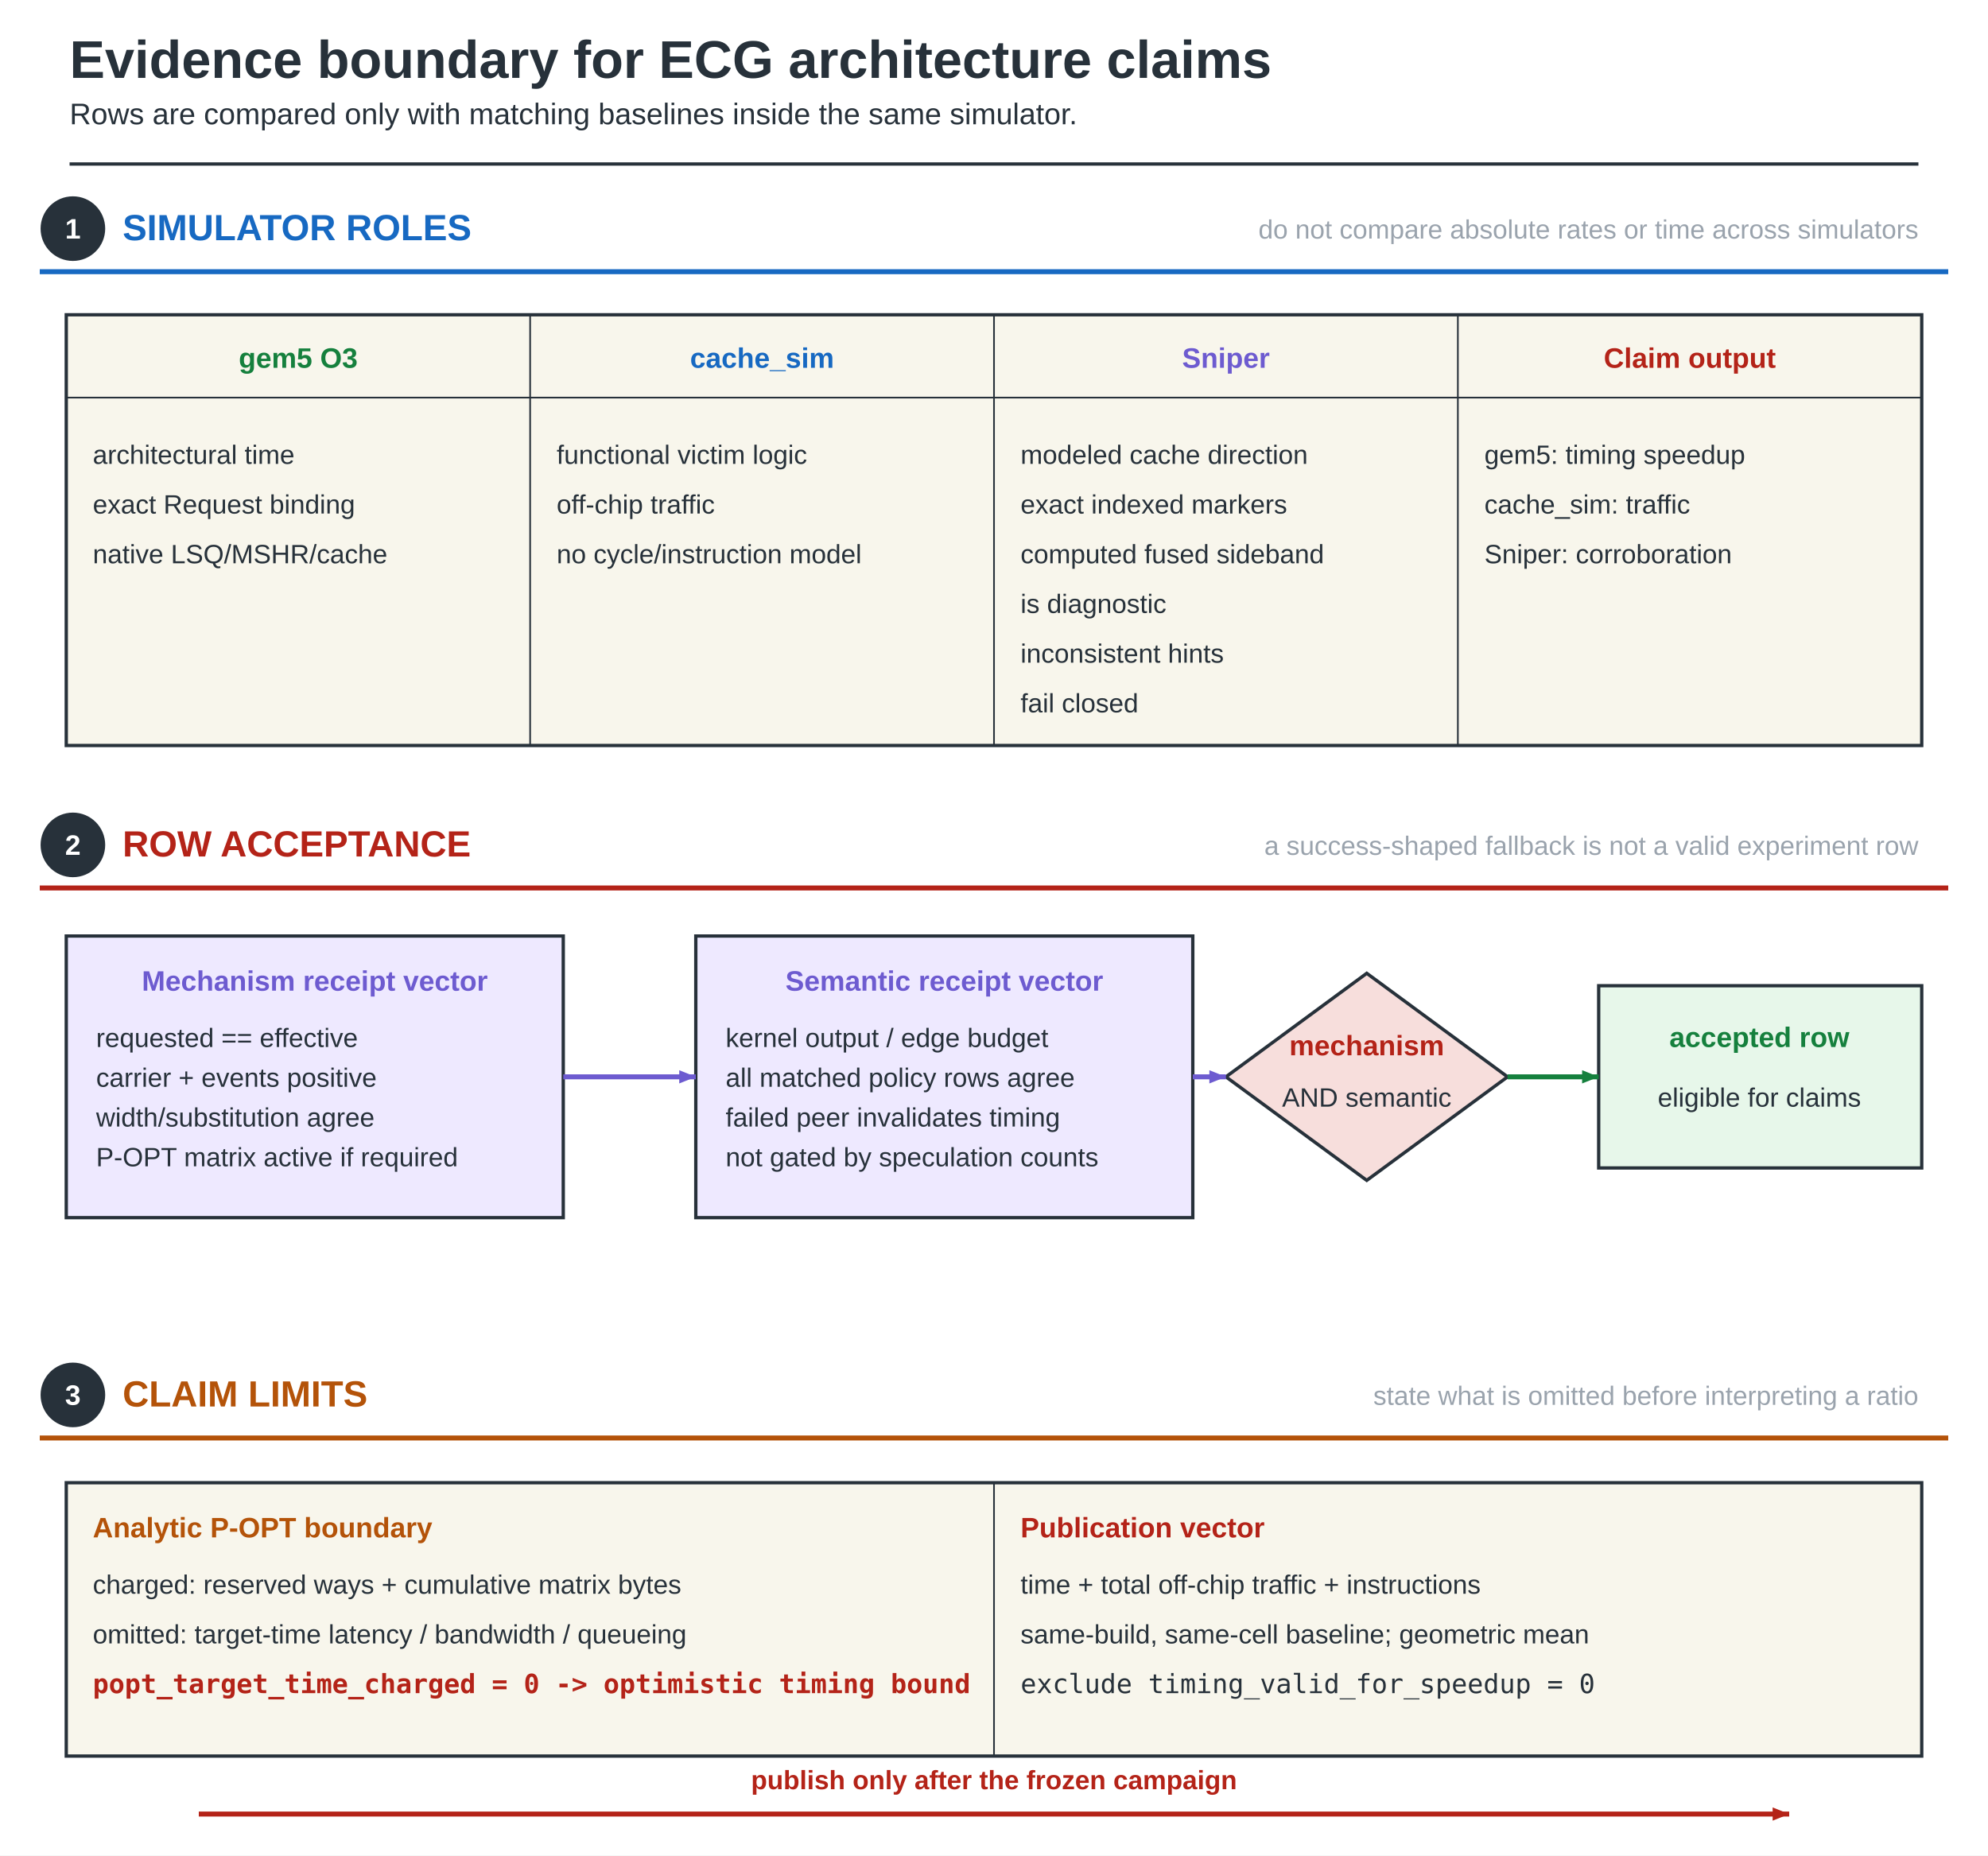
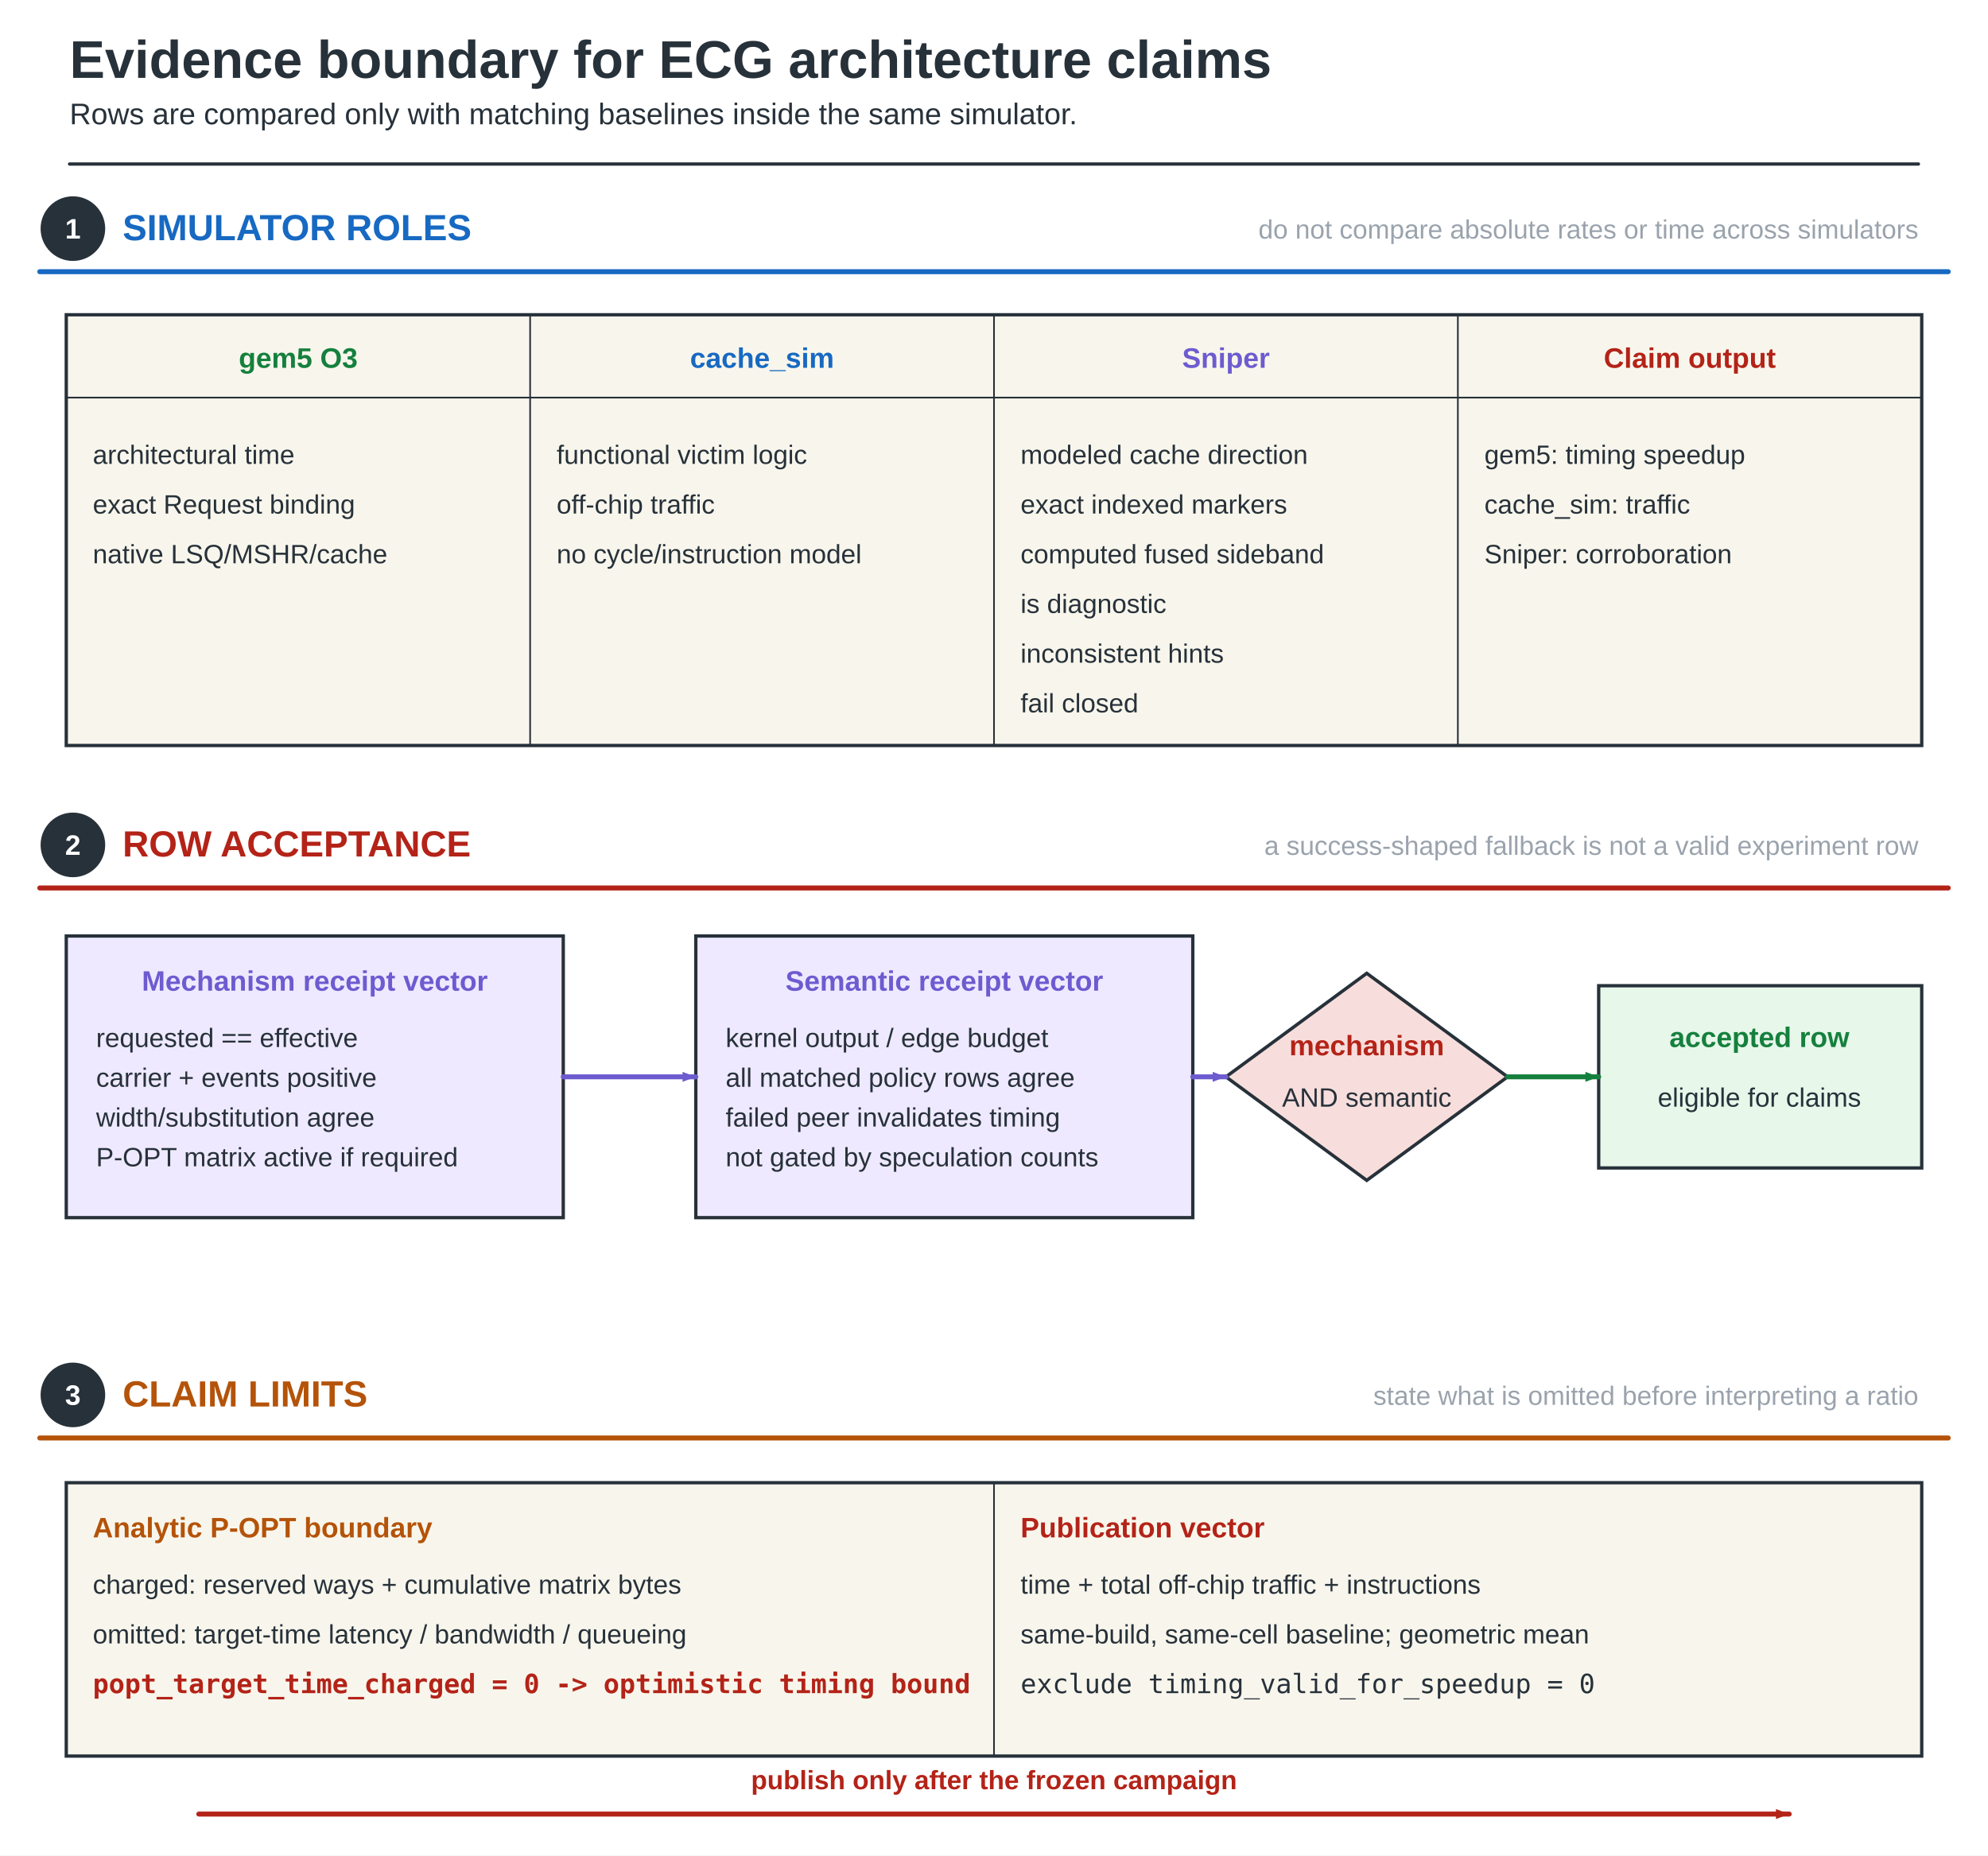
<svg xmlns="http://www.w3.org/2000/svg" width="1200" height="1120" viewBox="0 0 1200 1120" role="img" aria-labelledby="title desc" fill="#27313A" data-figure-schema="ecg-public/v1">
  <defs>
-     <marker id="arrow-blue" viewBox="0 0 10 8" markerWidth="10" markerHeight="8" refX="10" refY="4" orient="auto" markerUnits="userSpaceOnUse">
-       <path d="M0 0 L10 4 L0 8 Z" fill="#1769C2" />
+     <marker id="arrow-blue" viewBox="0 0 8 6" markerWidth="8" markerHeight="6" refX="8" refY="3" orient="auto" markerUnits="userSpaceOnUse">
+       <path d="M0 0 L8 3 L0 6 Z" fill="#1769C2" />
    </marker>
-     <marker id="arrow-green" viewBox="0 0 10 8" markerWidth="10" markerHeight="8" refX="10" refY="4" orient="auto" markerUnits="userSpaceOnUse">
-       <path d="M0 0 L10 4 L0 8 Z" fill="#15803D" />
+     <marker id="arrow-green" viewBox="0 0 8 6" markerWidth="8" markerHeight="6" refX="8" refY="3" orient="auto" markerUnits="userSpaceOnUse">
+       <path d="M0 0 L8 3 L0 6 Z" fill="#15803D" />
    </marker>
-     <marker id="arrow-amber" viewBox="0 0 10 8" markerWidth="10" markerHeight="8" refX="10" refY="4" orient="auto" markerUnits="userSpaceOnUse">
-       <path d="M0 0 L10 4 L0 8 Z" fill="#B45309" />
+     <marker id="arrow-amber" viewBox="0 0 8 6" markerWidth="8" markerHeight="6" refX="8" refY="3" orient="auto" markerUnits="userSpaceOnUse">
+       <path d="M0 0 L8 3 L0 6 Z" fill="#B45309" />
    </marker>
-     <marker id="arrow-red" viewBox="0 0 10 8" markerWidth="10" markerHeight="8" refX="10" refY="4" orient="auto" markerUnits="userSpaceOnUse">
-       <path d="M0 0 L10 4 L0 8 Z" fill="#B42318" />
+     <marker id="arrow-red" viewBox="0 0 8 6" markerWidth="8" markerHeight="6" refX="8" refY="3" orient="auto" markerUnits="userSpaceOnUse">
+       <path d="M0 0 L8 3 L0 6 Z" fill="#B42318" />
    </marker>
-     <marker id="arrow-purple" viewBox="0 0 10 8" markerWidth="10" markerHeight="8" refX="10" refY="4" orient="auto" markerUnits="userSpaceOnUse">
-       <path d="M0 0 L10 4 L0 8 Z" fill="#6D5BD0" />
+     <marker id="arrow-purple" viewBox="0 0 8 6" markerWidth="8" markerHeight="6" refX="8" refY="3" orient="auto" markerUnits="userSpaceOnUse">
+       <path d="M0 0 L8 3 L0 6 Z" fill="#6D5BD0" />
    </marker>
-     <marker id="arrow-gray" viewBox="0 0 10 8" markerWidth="10" markerHeight="8" refX="10" refY="4" orient="auto" markerUnits="userSpaceOnUse">
-       <path d="M0 0 L10 4 L0 8 Z" fill="#9AA3AD" />
+     <marker id="arrow-gray" viewBox="0 0 8 6" markerWidth="8" markerHeight="6" refX="8" refY="3" orient="auto" markerUnits="userSpaceOnUse">
+       <path d="M0 0 L8 3 L0 6 Z" fill="#9AA3AD" />
    </marker>
-     <marker id="arrow-ink" viewBox="0 0 10 8" markerWidth="10" markerHeight="8" refX="10" refY="4" orient="auto" markerUnits="userSpaceOnUse">
-       <path d="M0 0 L10 4 L0 8 Z" fill="#27313A" />
+     <marker id="arrow-ink" viewBox="0 0 8 6" markerWidth="8" markerHeight="6" refX="8" refY="3" orient="auto" markerUnits="userSpaceOnUse">
+       <path d="M0 0 L8 3 L0 6 Z" fill="#27313A" />
    </marker>
    <style>
      :root { color-scheme: light dark; }
      @media (prefers-color-scheme: dark) {
        [fill="#FFFFFF"]{fill:#1E2327}[stroke="#FFFFFF"]{stroke:#1E2327}
        [fill="#F8F6EC"]{fill:#252A2E}[stroke="#F8F6EC"]{stroke:#252A2E}
        [fill="#EDF5FF"]{fill:#273846}[stroke="#EDF5FF"]{stroke:#273846}
        [fill="#E7F7EA"]{fill:#24382A}[stroke="#E7F7EA"]{stroke:#24382A}
        [fill="#FFF0D8"]{fill:#3B3122}[stroke="#FFF0D8"]{stroke:#3B3122}
        [fill="#F7DEDC"]{fill:#3D292A}[stroke="#F7DEDC"]{stroke:#3D292A}
        [fill="#EEE9FF"]{fill:#302C3C}[stroke="#EEE9FF"]{stroke:#302C3C}
        [fill="#27313A"]{fill:#ECE7DD}[stroke="#27313A"]{stroke:#ECE7DD}
        [fill="#9AA3AD"]{fill:#747D86}[stroke="#9AA3AD"]{stroke:#747D86}
        [fill="#1769C2"]{fill:#63A8FF}[stroke="#1769C2"]{stroke:#63A8FF}
        [fill="#15803D"]{fill:#63D68B}[stroke="#15803D"]{stroke:#63D68B}
        [fill="#B45309"]{fill:#F0B35A}[stroke="#B45309"]{stroke:#F0B35A}
        [fill="#6D5BD0"]{fill:#A79BF0}[stroke="#6D5BD0"]{stroke:#A79BF0}
        [fill="#B42318"]{fill:#F09B95}[stroke="#B42318"]{stroke:#F09B95}
      }
      .sans{font-family:Arial,Helvetica,sans-serif}
      .mono{font-family:"SFMono-Regular",Consolas,monospace}
      .title{font-size:32px;font-weight:700}
      .subtitle{font-size:18px}
      .heading{font-size:22px;font-weight:700}
      .label{font-size:17px;font-weight:700}
      .body{font-size:16px}
</style>
  </defs>
  <rect x="0" y="0" width="1200" height="1120" fill="#FFFFFF" />
  <text x="42" y="47" text-anchor="start" class="sans title" fill="#27313A" font-weight="700">Evidence boundary for ECG architecture claims</text>
  <text x="42" y="75" text-anchor="start" class="sans subtitle" fill="#27313A">Rows are compared only with matching baselines inside the same simulator.</text>
-   <line x1="42" y1="99" x2="1158" y2="99" stroke="#27313A" stroke-width="2" />
+   <line x1="42" y1="99" x2="1158" y2="99" stroke="#27313A" stroke-width="2" stroke-linecap="round" vector-effect="non-scaling-stroke" />
  <circle cx="44" cy="138" r="19" fill="#27313A" stroke="#27313A" stroke-width="1" />
  <text x="44" y="144" text-anchor="middle" class="sans label" fill="#FFFFFF" font-weight="700">1</text>
  <text x="74" y="145" text-anchor="start" class="sans heading" fill="#1769C2" font-weight="700">SIMULATOR ROLES</text>
  <text x="1158" y="144" text-anchor="end" class="sans body" fill="#9AA3AD">do not compare absolute rates or time across simulators</text>
-   <line x1="24" y1="164" x2="1176" y2="164" stroke="#1769C2" stroke-width="3" />
-   <rect x="40" y="190" width="1120" height="260" rx="0" fill="#F8F6EC" stroke="#27313A" stroke-width="2" />
-   <line x1="320" y1="190" x2="320" y2="450" stroke="#27313A" stroke-width="1" />
-   <line x1="600" y1="190" x2="600" y2="450" stroke="#27313A" stroke-width="1" />
-   <line x1="880" y1="190" x2="880" y2="450" stroke="#27313A" stroke-width="1" />
-   <line x1="40" y1="240" x2="1160" y2="240" stroke="#27313A" stroke-width="1" />
+   <line x1="24" y1="164" x2="1176" y2="164" stroke="#1769C2" stroke-width="3" stroke-linecap="round" vector-effect="non-scaling-stroke" />
+   <rect x="40" y="190" width="1120" height="260" rx="0" fill="#F8F6EC" stroke="#27313A" stroke-width="2" data-shape="rect" data-x="40" data-y="190" data-width="1120" data-height="260" />
+   <line x1="320" y1="190" x2="320" y2="450" stroke="#27313A" stroke-width="1" stroke-linecap="round" vector-effect="non-scaling-stroke" />
+   <line x1="600" y1="190" x2="600" y2="450" stroke="#27313A" stroke-width="1" stroke-linecap="round" vector-effect="non-scaling-stroke" />
+   <line x1="880" y1="190" x2="880" y2="450" stroke="#27313A" stroke-width="1" stroke-linecap="round" vector-effect="non-scaling-stroke" />
+   <line x1="40" y1="240" x2="1160" y2="240" stroke="#27313A" stroke-width="1" stroke-linecap="round" vector-effect="non-scaling-stroke" />
  <text x="180" y="222" text-anchor="middle" class="sans label" fill="#15803D" font-weight="700">gem5 O3</text>
  <text x="460" y="222" text-anchor="middle" class="sans label" fill="#1769C2" font-weight="700">cache_sim</text>
  <text x="740" y="222" text-anchor="middle" class="sans label" fill="#6D5BD0" font-weight="700">Sniper</text>
  <text x="1020" y="222" text-anchor="middle" class="sans label" fill="#B42318" font-weight="700">Claim output</text>
  <text x="56" y="280" text-anchor="start" class="sans body" fill="#27313A">architectural time</text>
  <text x="56" y="310" text-anchor="start" class="sans body" fill="#27313A">exact Request binding</text>
  <text x="56" y="340" text-anchor="start" class="sans body" fill="#27313A">native LSQ/MSHR/cache</text>
  <text x="336" y="280" text-anchor="start" class="sans body" fill="#27313A">functional victim logic</text>
  <text x="336" y="310" text-anchor="start" class="sans body" fill="#27313A">off-chip traffic</text>
  <text x="336" y="340" text-anchor="start" class="sans body" fill="#27313A">no cycle/instruction model</text>
  <text x="616" y="280" text-anchor="start" class="sans body" fill="#27313A">modeled cache direction</text>
  <text x="616" y="310" text-anchor="start" class="sans body" fill="#27313A">exact indexed markers</text>
  <text x="616" y="340" text-anchor="start" class="sans body" fill="#27313A">computed fused sideband</text>
  <text x="616" y="370" text-anchor="start" class="sans body" fill="#27313A">is diagnostic</text>
  <text x="616" y="400" text-anchor="start" class="sans body" fill="#27313A">inconsistent hints</text>
  <text x="616" y="430" text-anchor="start" class="sans body" fill="#27313A">fail closed</text>
  <text x="896" y="280" text-anchor="start" class="sans body" fill="#27313A">gem5: timing speedup</text>
  <text x="896" y="310" text-anchor="start" class="sans body" fill="#27313A">cache_sim: traffic</text>
  <text x="896" y="340" text-anchor="start" class="sans body" fill="#27313A">Sniper: corroboration</text>
  <circle cx="44" cy="510" r="19" fill="#27313A" stroke="#27313A" stroke-width="1" />
  <text x="44" y="516" text-anchor="middle" class="sans label" fill="#FFFFFF" font-weight="700">2</text>
  <text x="74" y="517" text-anchor="start" class="sans heading" fill="#B42318" font-weight="700">ROW ACCEPTANCE</text>
  <text x="1158" y="516" text-anchor="end" class="sans body" fill="#9AA3AD">a success-shaped fallback is not a valid experiment row</text>
-   <line x1="24" y1="536" x2="1176" y2="536" stroke="#B42318" stroke-width="3" />
-   <rect x="40" y="565" width="300" height="170" rx="0" fill="#EEE9FF" stroke="#27313A" stroke-width="2" />
+   <line x1="24" y1="536" x2="1176" y2="536" stroke="#B42318" stroke-width="3" stroke-linecap="round" vector-effect="non-scaling-stroke" />
+   <rect x="40" y="565" width="300" height="170" rx="0" fill="#EEE9FF" stroke="#27313A" stroke-width="2" data-shape="rect" data-x="40" data-y="565" data-width="300" data-height="170" />
  <text x="190" y="598" text-anchor="middle" class="sans label" fill="#6D5BD0" font-weight="700">Mechanism receipt vector</text>
  <text x="58" y="632" text-anchor="start" class="sans body" fill="#27313A">requested == effective</text>
  <text x="58" y="656" text-anchor="start" class="sans body" fill="#27313A">carrier + events positive</text>
  <text x="58" y="680" text-anchor="start" class="sans body" fill="#27313A">width/substitution agree</text>
  <text x="58" y="704" text-anchor="start" class="sans body" fill="#27313A">P-OPT matrix active if required</text>
-   <rect x="420" y="565" width="300" height="170" rx="0" fill="#EEE9FF" stroke="#27313A" stroke-width="2" />
+   <rect x="420" y="565" width="300" height="170" rx="0" fill="#EEE9FF" stroke="#27313A" stroke-width="2" data-shape="rect" data-x="420" data-y="565" data-width="300" data-height="170" />
  <text x="570" y="598" text-anchor="middle" class="sans label" fill="#6D5BD0" font-weight="700">Semantic receipt vector</text>
  <text x="438" y="632" text-anchor="start" class="sans body" fill="#27313A">kernel output / edge budget</text>
  <text x="438" y="656" text-anchor="start" class="sans body" fill="#27313A">all matched policy rows agree</text>
  <text x="438" y="680" text-anchor="start" class="sans body" fill="#27313A">failed peer invalidates timing</text>
  <text x="438" y="704" text-anchor="start" class="sans body" fill="#27313A">not gated by speculation counts</text>
  <polygon points="825,587.5 910.0,650 825,712.5 740.0,650" fill="#F7DEDC" stroke="#27313A" stroke-width="2" data-shape="diamond" data-cx="825" data-cy="650" data-width="170" data-height="125" />
  <text x="825" y="637" text-anchor="middle" class="sans label" fill="#B42318" font-weight="700">mechanism</text>
  <text x="825" y="668" text-anchor="middle" class="sans body" fill="#27313A">AND semantic</text>
-   <rect x="965" y="595" width="195" height="110" rx="0" fill="#E7F7EA" stroke="#27313A" stroke-width="2" />
+   <rect x="965" y="595" width="195" height="110" rx="0" fill="#E7F7EA" stroke="#27313A" stroke-width="2" data-shape="rect" data-x="965" data-y="595" data-width="195" data-height="110" />
  <text x="1062" y="632" text-anchor="middle" class="sans label" fill="#15803D" font-weight="700">accepted row</text>
  <text x="1062" y="668" text-anchor="middle" class="sans body" fill="#27313A">eligible for claims</text>
-   <path d="M340 650 L420 650" fill="none" stroke="#6D5BD0" stroke-width="3" marker-end="url(#arrow-purple)" data-flow-kind="control" data-flow-label="Mechanism receipt vector" />
-   <path d="M720 650 L740 650" fill="none" stroke="#6D5BD0" stroke-width="3" marker-end="url(#arrow-purple)" data-flow-kind="control" data-flow-label="Semantic receipt vector" />
-   <path d="M910 650 L965 650" fill="none" stroke="#15803D" stroke-width="3" marker-end="url(#arrow-green)" data-flow-kind="control" data-flow-label="accepted row" />
+   <path d="M340 650 L420 650" fill="none" stroke="#6D5BD0" stroke-width="3" stroke-linecap="round" stroke-linejoin="round" vector-effect="non-scaling-stroke" marker-end="url(#arrow-purple)" data-flow-kind="control" data-flow-underlay="false" data-flow-label="Mechanism receipt vector" />
+   <path d="M720 650 L740 650" fill="none" stroke="#6D5BD0" stroke-width="3" stroke-linecap="round" stroke-linejoin="round" vector-effect="non-scaling-stroke" marker-end="url(#arrow-purple)" data-flow-kind="control" data-flow-underlay="false" data-flow-label="Semantic receipt vector" />
+   <path d="M910 650 L965 650" fill="none" stroke="#15803D" stroke-width="3" stroke-linecap="round" stroke-linejoin="round" vector-effect="non-scaling-stroke" marker-end="url(#arrow-green)" data-flow-kind="control" data-flow-underlay="false" data-flow-label="accepted row" />
  <circle cx="44" cy="842" r="19" fill="#27313A" stroke="#27313A" stroke-width="1" />
  <text x="44" y="848" text-anchor="middle" class="sans label" fill="#FFFFFF" font-weight="700">3</text>
  <text x="74" y="849" text-anchor="start" class="sans heading" fill="#B45309" font-weight="700">CLAIM LIMITS</text>
  <text x="1158" y="848" text-anchor="end" class="sans body" fill="#9AA3AD">state what is omitted before interpreting a ratio</text>
-   <line x1="24" y1="868" x2="1176" y2="868" stroke="#B45309" stroke-width="3" />
-   <rect x="40" y="895" width="1120" height="165" rx="0" fill="#F8F6EC" stroke="#27313A" stroke-width="2" />
-   <line x1="600" y1="895" x2="600" y2="1060" stroke="#27313A" stroke-width="1" />
+   <line x1="24" y1="868" x2="1176" y2="868" stroke="#B45309" stroke-width="3" stroke-linecap="round" vector-effect="non-scaling-stroke" />
+   <rect x="40" y="895" width="1120" height="165" rx="0" fill="#F8F6EC" stroke="#27313A" stroke-width="2" data-shape="rect" data-x="40" data-y="895" data-width="1120" data-height="165" />
+   <line x1="600" y1="895" x2="600" y2="1060" stroke="#27313A" stroke-width="1" stroke-linecap="round" vector-effect="non-scaling-stroke" />
  <text x="56" y="928" text-anchor="start" class="sans label" fill="#B45309" font-weight="700">Analytic P-OPT boundary</text>
  <text x="56" y="962" text-anchor="start" class="sans body" fill="#27313A">charged: reserved ways + cumulative matrix bytes</text>
  <text x="56" y="992" text-anchor="start" class="sans body" fill="#27313A">omitted: target-time latency / bandwidth / queueing</text>
  <text x="56" y="1022" text-anchor="start" class="mono body" fill="#B42318" font-weight="700">popt_target_time_charged = 0 -&gt; optimistic timing bound</text>
  <text x="616" y="928" text-anchor="start" class="sans label" fill="#B42318" font-weight="700">Publication vector</text>
  <text x="616" y="962" text-anchor="start" class="sans body" fill="#27313A">time + total off-chip traffic + instructions</text>
  <text x="616" y="992" text-anchor="start" class="sans body" fill="#27313A">same-build, same-cell baseline; geometric mean</text>
  <text x="616" y="1022" text-anchor="start" class="mono body" fill="#27313A">exclude timing_valid_for_speedup = 0</text>
-   <path d="M120 1095 L1080 1095" fill="none" stroke="#B42318" stroke-width="3" marker-end="url(#arrow-red)" data-flow-kind="dependency" data-flow-label="publish only after the frozen campaign" />
-   <text x="600" y="1080" text-anchor="middle" class="sans body" fill="#B42318" font-weight="700">publish only after the frozen campaign</text>
+   <path d="M120 1095 L1080 1095" fill="none" stroke="#B42318" stroke-width="3" stroke-linecap="round" stroke-linejoin="round" vector-effect="non-scaling-stroke" marker-end="url(#arrow-red)" data-flow-kind="dependency" data-flow-underlay="false" data-flow-label="publish only after the frozen campaign" />
+   <text x="600" y="1080" text-anchor="middle" class="sans body" fill="#B42318" stroke="#FFFFFF" stroke-width="4" paint-order="stroke fill" stroke-linejoin="round" font-weight="700">publish only after the frozen campaign</text>
</svg>
